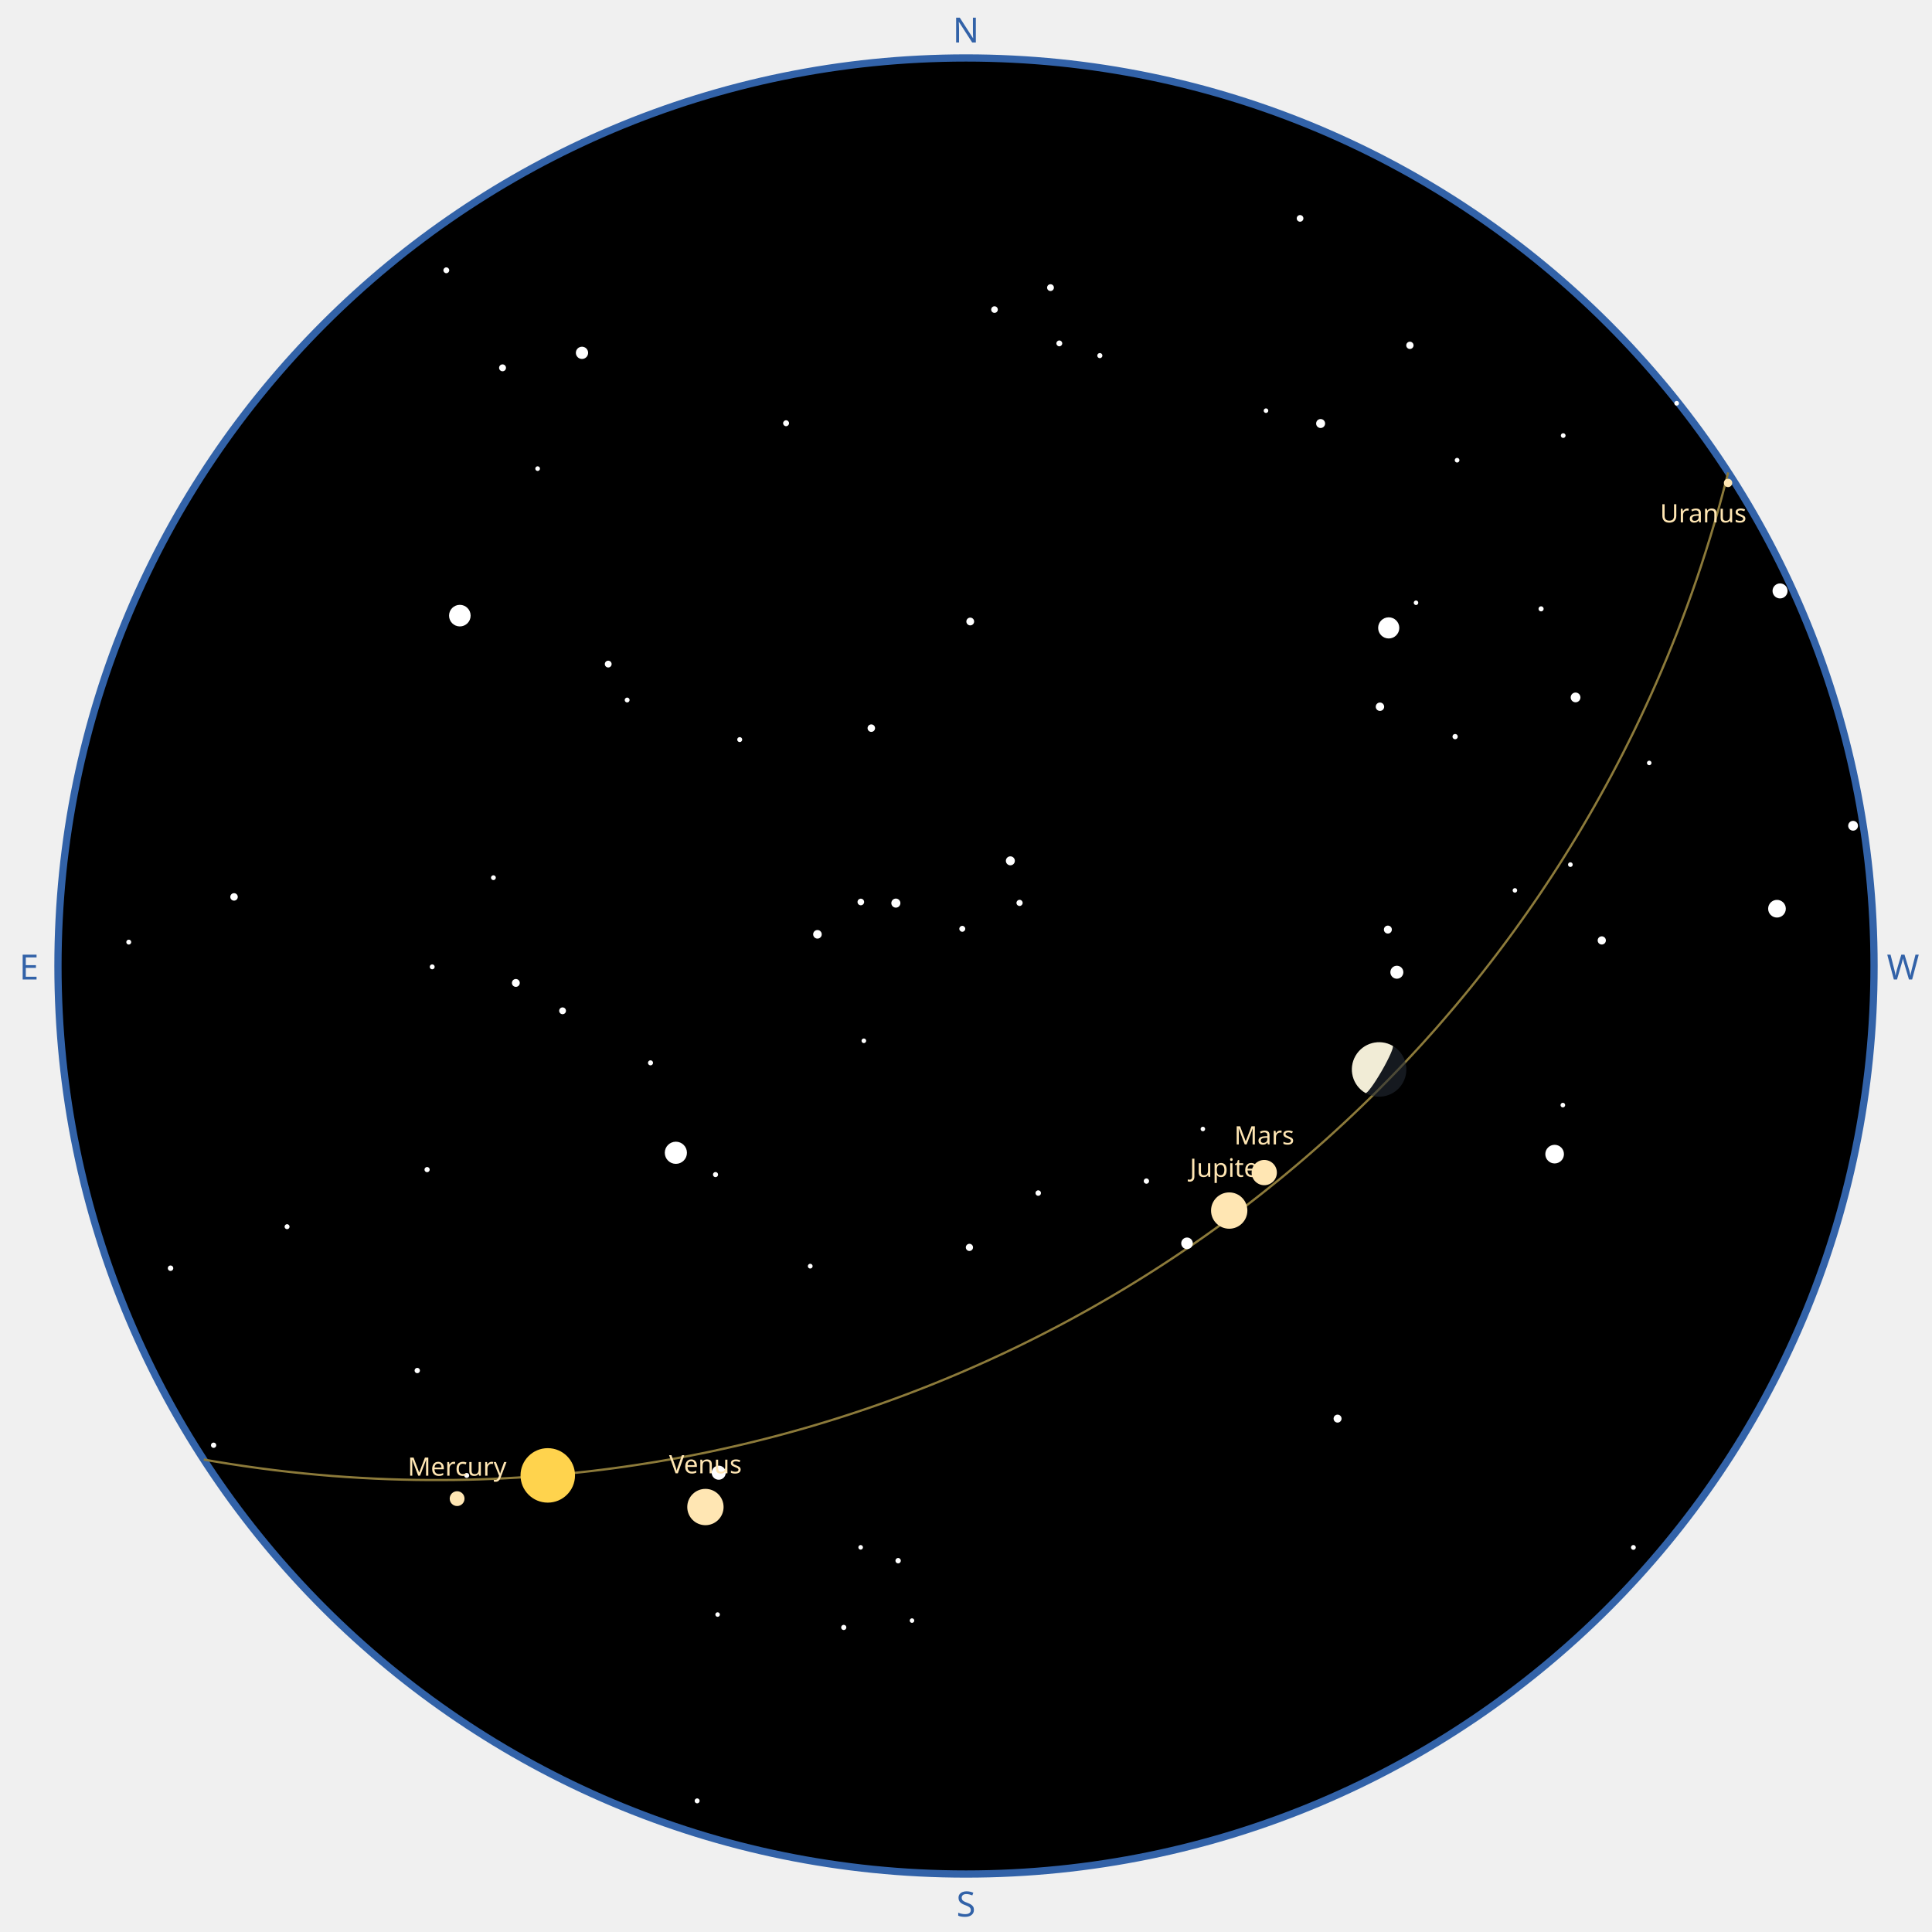
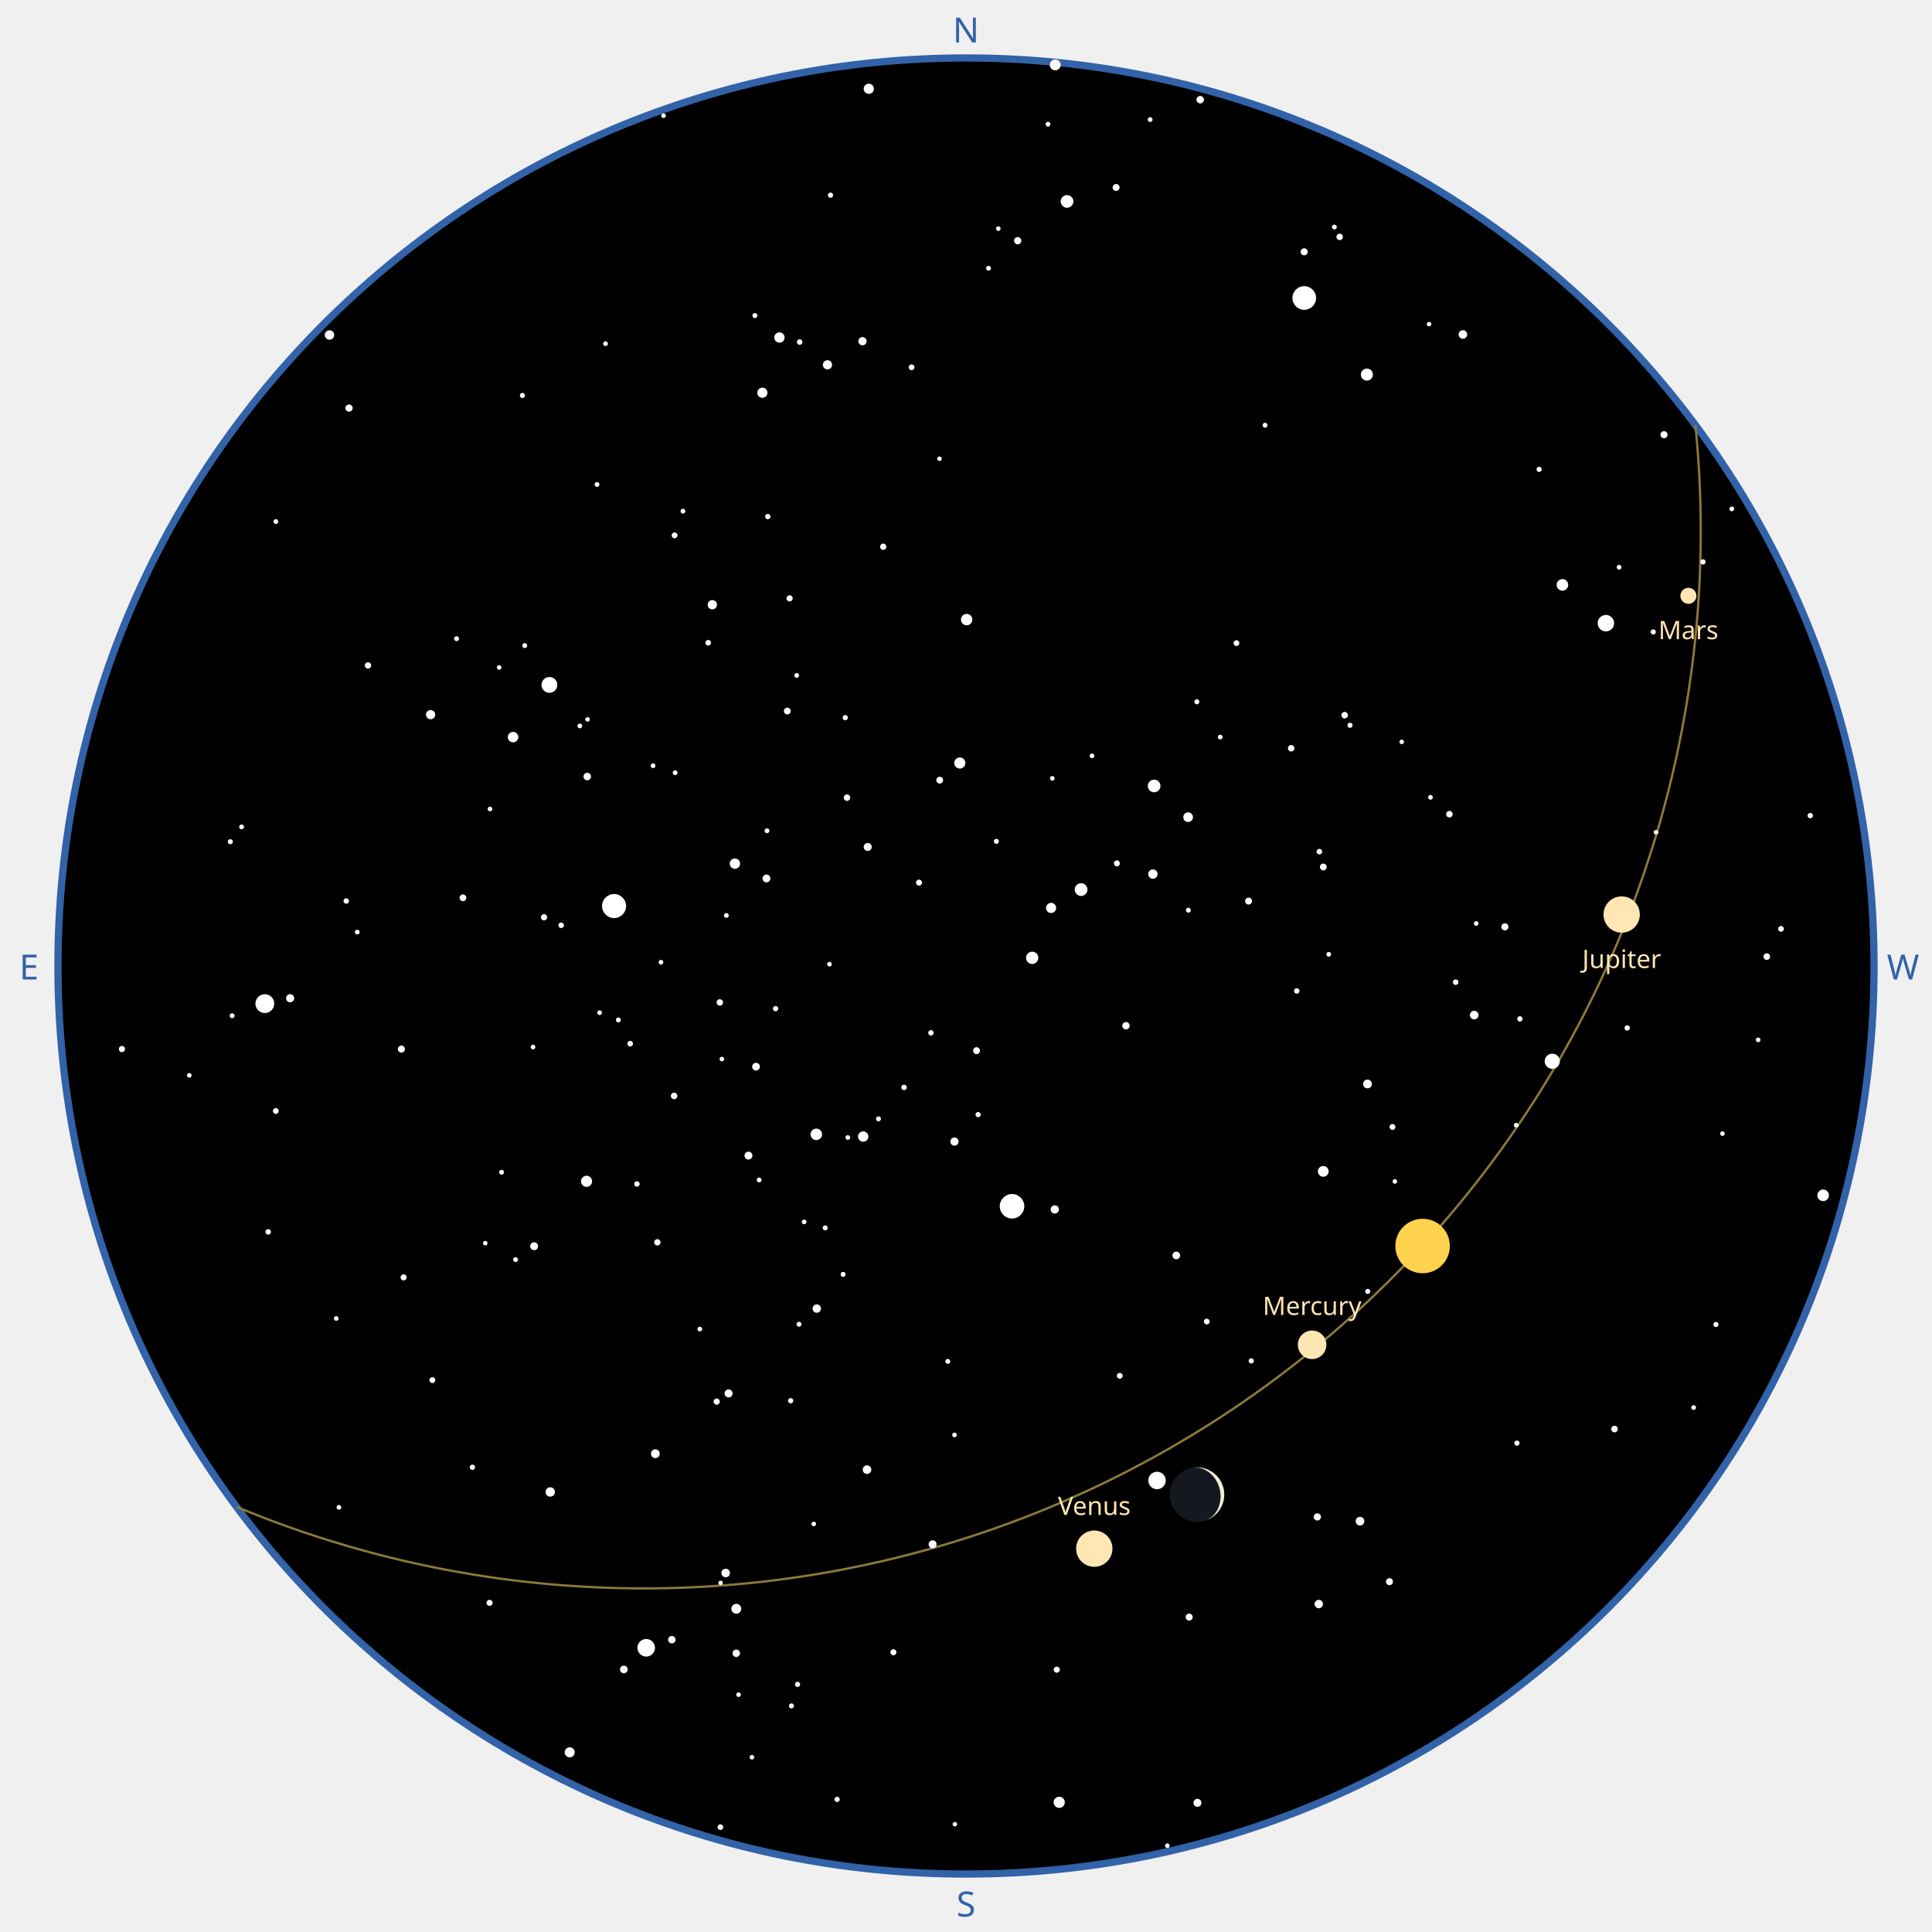
<svg xmlns="http://www.w3.org/2000/svg" viewBox="0 0 800 800" width="800" height="800">
  <circle cx="400.0" cy="400.0" r="376.0" fill="#000000" stroke="#3262a8" stroke-width="3" />
-   <polyline points="715.61,195.63 715.03,197.9 713.39,204.18 711.7,210.37 709.95,216.45 708.16,222.44 706.32,228.34 704.44,234.15 702.52,239.88 700.56,245.51 698.56,251.06 696.52,256.53 694.46,261.91 692.35,267.21 690.22,272.44 688.06,277.59 685.87,282.66 683.65,287.66 681.4,292.58 679.13,297.44 676.84,302.23 674.52,306.94 672.18,311.6 669.82,316.18 667.44,320.7 665.04,325.16 662.61,329.56 660.18,333.89 657.72,338.17 655.25,342.39 652.76,346.55 650.25,350.66 647.73,354.71 645.2,358.71 642.65,362.66 640.08,366.55 637.51,370.4 634.92,374.19 632.31,377.94 629.7,381.63 627.07,385.29 624.43,388.89 621.78,392.45 619.12,395.97 616.45,399.44 613.77,402.87 611.07,406.26 608.37,409.61 605.65,412.92 602.93,416.18 600.19,419.41 597.45,422.6 594.7,425.76 591.93,428.87 589.16,431.96 586.37,435.0 583.58,438.01 580.78,440.99 577.97,443.93 575.14,446.84 572.31,449.71 569.47,452.56 566.62,455.37 563.76,458.15 560.89,460.9 558.01,463.62 555.12,466.31 552.22,468.97 549.32,471.61 546.4,474.21 543.47,476.79 540.53,479.34 537.58,481.86 534.62,484.35 531.65,486.82 528.66,489.26 525.67,491.68 522.67,494.07 519.65,496.44 516.63,498.78 513.59,501.09 510.54,503.39 507.48,505.65 504.4,507.9 501.32,510.12 498.22,512.32 495.1,514.49 491.98,516.64 488.84,518.77 485.69,520.88 482.52,522.97 479.34,525.03 476.15,527.07 472.94,529.09 469.72,531.09 466.48,533.07 463.23,535.02 459.96,536.96 456.67,538.87 453.37,540.76 450.06,542.63 446.72,544.48 443.37,546.32 440.0,548.13 436.61,549.91 433.21,551.68 429.78,553.43 426.34,555.16 422.88,556.87 419.4,558.55 415.89,560.22 412.37,561.86 408.83,563.49 405.26,565.09 401.68,566.67 398.07,568.24 394.44,569.78 390.78,571.3 387.11,572.8 383.41,574.28 379.68,575.73 375.93,577.17 372.15,578.58 368.35,579.97 364.53,581.34 360.67,582.69 356.79,584.01 352.88,585.31 348.94,586.59 344.98,587.84 340.98,589.07 336.95,590.28 332.9,591.46 328.81,592.61 324.69,593.75 320.54,594.85 316.35,595.93 312.14,596.98 307.88,598.01 303.6,599.0 299.27,599.97 294.91,600.92 290.52,601.83 286.08,602.71 281.61,603.56 277.1,604.38 272.55,605.17 267.96,605.92 263.33,606.64 258.65,607.33 253.94,607.98 249.18,608.6 244.37,609.18 239.52,609.72 234.63,610.22 229.69,610.68 224.7,611.11 219.66,611.48 214.58,611.82 209.44,612.11 204.25,612.36 199.02,612.56 193.72,612.71 188.38,612.81 182.98,612.85 177.53,612.85 172.02,612.79 166.45,612.67 160.83,612.5 155.15,612.26 149.4,611.96 143.6,611.6 137.74,611.18 131.81,610.68 125.82,610.11 119.77,609.47 113.65,608.76 107.47,607.96 101.22,607.09 94.91,606.13 88.52,605.09 84.39,604.37" fill="none" stroke="#8c7a3a" stroke-width="0.94" stroke-linejoin="round" />
-   <circle cx="411.8" cy="128.19" r="1.37" fill="#ffffff" />
-   <circle cx="434.99" cy="119.1" r="1.41" fill="#ffffff" />
-   <circle cx="438.64" cy="142.19" r="1.21" fill="#ffffff" />
-   <circle cx="455.42" cy="147.25" r="1.06" fill="#ffffff" />
-   <circle cx="401.76" cy="257.35" r="1.61" fill="#ffffff" />
-   <circle cx="538.33" cy="90.43" r="1.38" fill="#ffffff" />
-   <circle cx="524.22" cy="170.05" r="0.95" fill="#ffffff" />
-   <circle cx="583.81" cy="143.0" r="1.51" fill="#ffffff" />
-   <circle cx="546.84" cy="175.37" r="1.86" fill="#ffffff" />
-   <circle cx="694.27" cy="166.99" r="0.97" fill="#ffffff" />
-   <circle cx="647.29" cy="180.36" r="0.98" fill="#ffffff" />
-   <circle cx="603.35" cy="190.56" r="0.97" fill="#ffffff" />
-   <circle cx="737.08" cy="244.69" r="3.11" fill="#ffffff" />
-   <circle cx="638.13" cy="252.11" r="1.06" fill="#ffffff" />
-   <circle cx="586.34" cy="249.59" r="0.94" fill="#ffffff" />
-   <circle cx="575.04" cy="260.0" r="4.38" fill="#ffffff" />
-   <circle cx="767.32" cy="341.93" r="2.03" fill="#ffffff" />
-   <circle cx="652.41" cy="288.79" r="2.02" fill="#ffffff" />
-   <circle cx="682.91" cy="315.91" r="0.94" fill="#ffffff" />
-   <circle cx="735.81" cy="376.28" r="3.66" fill="#ffffff" />
-   <circle cx="571.41" cy="292.64" r="1.74" fill="#ffffff" />
-   <circle cx="602.54" cy="305.02" r="1.1" fill="#ffffff" />
-   <circle cx="650.26" cy="358.02" r="0.97" fill="#ffffff" />
-   <circle cx="663.26" cy="389.41" r="1.7" fill="#ffffff" />
-   <circle cx="627.29" cy="368.69" r="0.94" fill="#ffffff" />
-   <circle cx="647.14" cy="457.6" r="0.96" fill="#ffffff" />
-   <circle cx="574.69" cy="384.92" r="0.97" fill="#ffffff" />
-   <circle cx="574.69" cy="384.92" r="1.65" fill="#ffffff" />
-   <circle cx="643.74" cy="477.9" r="3.86" fill="#ffffff" />
-   <circle cx="578.41" cy="402.58" r="2.69" fill="#ffffff" />
-   <circle cx="676.35" cy="640.76" r="1.0" fill="#ffffff" />
-   <circle cx="553.86" cy="587.42" r="1.65" fill="#ffffff" />
-   <circle cx="498.08" cy="467.49" r="0.94" fill="#ffffff" />
-   <circle cx="491.52" cy="514.83" r="2.4" fill="#ffffff" />
-   <circle cx="474.7" cy="489.06" r="1.11" fill="#ffffff" />
-   <circle cx="422.18" cy="373.87" r="1.28" fill="#ffffff" />
-   <circle cx="418.37" cy="356.45" r="1.86" fill="#ffffff" />
-   <circle cx="429.91" cy="494.02" r="1.14" fill="#ffffff" />
-   <circle cx="401.42" cy="516.52" r="1.49" fill="#ffffff" />
-   <circle cx="398.46" cy="384.6" r="1.23" fill="#ffffff" />
-   <circle cx="377.64" cy="671.05" r="0.94" fill="#ffffff" />
-   <circle cx="371.9" cy="646.25" r="1.12" fill="#ffffff" />
-   <circle cx="356.38" cy="640.72" r="0.95" fill="#ffffff" />
-   <circle cx="349.38" cy="673.89" r="1.08" fill="#ffffff" />
-   <circle cx="370.96" cy="373.96" r="1.88" fill="#ffffff" />
-   <circle cx="357.7" cy="430.97" r="0.96" fill="#ffffff" />
-   <circle cx="335.5" cy="524.29" r="0.99" fill="#ffffff" />
-   <circle cx="297.15" cy="668.55" r="0.94" fill="#ffffff" />
-   <circle cx="288.67" cy="745.7" r="1.03" fill="#ffffff" />
-   <circle cx="356.45" cy="373.49" r="1.37" fill="#ffffff" />
-   <circle cx="297.6" cy="609.81" r="2.92" fill="#ffffff" />
-   <circle cx="338.49" cy="386.88" r="1.78" fill="#ffffff" />
-   <circle cx="296.28" cy="486.37" r="1.06" fill="#ffffff" />
-   <circle cx="279.86" cy="477.34" r="4.59" fill="#ffffff" />
-   <circle cx="269.36" cy="440.1" r="1.05" fill="#ffffff" />
-   <circle cx="193.25" cy="610.95" r="1.03" fill="#ffffff" />
-   <circle cx="360.79" cy="301.51" r="1.55" fill="#ffffff" />
-   <circle cx="172.78" cy="567.51" r="1.11" fill="#ffffff" />
-   <circle cx="232.95" cy="418.55" r="1.41" fill="#ffffff" />
-   <circle cx="176.85" cy="484.31" r="1.08" fill="#ffffff" />
-   <circle cx="213.6" cy="407.01" r="1.63" fill="#ffffff" />
-   <circle cx="88.45" cy="598.44" r="1.1" fill="#ffffff" />
-   <circle cx="118.87" cy="507.94" r="1.03" fill="#ffffff" />
-   <circle cx="306.3" cy="306.25" r="1.03" fill="#ffffff" />
-   <circle cx="178.97" cy="400.35" r="1.02" fill="#ffffff" />
-   <circle cx="70.62" cy="525.14" r="1.14" fill="#ffffff" />
-   <circle cx="204.31" cy="363.43" r="1.0" fill="#ffffff" />
-   <circle cx="259.69" cy="289.86" r="1.01" fill="#ffffff" />
-   <circle cx="96.91" cy="371.39" r="1.55" fill="#ffffff" />
-   <circle cx="53.32" cy="390.11" r="1.02" fill="#ffffff" />
-   <circle cx="251.85" cy="274.98" r="1.41" fill="#ffffff" />
-   <circle cx="190.41" cy="254.92" r="4.47" fill="#ffffff" />
-   <circle cx="222.62" cy="194.05" r="0.97" fill="#ffffff" />
-   <circle cx="208.09" cy="152.31" r="1.43" fill="#ffffff" />
-   <circle cx="240.99" cy="146.1" r="2.54" fill="#ffffff" />
-   <circle cx="184.81" cy="111.92" r="1.21" fill="#ffffff" />
-   <circle cx="325.5" cy="175.25" r="1.23" fill="#ffffff" />
-   <circle cx="189.28" cy="620.55" r="3.07" fill="#ffe6b3" />
-   <text x="189.28" y="606.96" font-size="10.53" font-family="sans-serif" text-anchor="middle" dominant-baseline="central" fill="#ffe6b3">
+   <polyline points="702.03,176.05 702.32,179.02 702.88,185.5 703.35,191.94 703.71,198.32 703.98,204.65 704.15,210.93 704.24,217.17 704.24,223.35 704.15,229.47 703.97,235.55 703.72,241.57 703.38,247.54 702.97,253.46 702.48,259.33 701.92,265.14 701.28,270.9 700.58,276.61 699.8,282.27 698.96,287.88 698.05,293.43 697.08,298.93 696.04,304.38 694.95,309.78 693.79,315.13 692.58,320.42 691.31,325.67 689.98,330.86 688.6,336.01 687.17,341.1 685.69,346.15 684.15,351.14 682.56,356.09 680.93,360.99 679.25,365.84 677.52,370.64 675.75,375.39 673.93,380.1 672.07,384.76 670.16,389.37 668.22,393.94 666.23,398.46 664.2,402.94 662.13,407.37 660.02,411.75 657.88,416.09 655.7,420.39 653.48,424.64 651.22,428.85 648.93,433.02 646.6,437.14 644.24,441.23 641.85,445.26 639.42,449.26 636.96,453.22 634.47,457.13 631.94,461.01 629.38,464.84 626.79,468.63 624.18,472.39 621.53,476.1 618.85,479.77 616.14,483.41 613.4,487.0 610.63,490.56 607.83,494.08 605.01,497.56 602.16,501.01 599.27,504.41 596.37,507.78 593.43,511.11 590.47,514.41 587.47,517.66 584.46,520.89 581.41,524.07 578.34,527.22 575.24,530.33 572.12,533.41 568.97,536.45 565.79,539.46 562.59,542.43 559.36,545.36 556.11,548.26 552.83,551.13 549.52,553.96 546.19,556.75 542.83,559.51 539.45,562.24 536.04,564.93 532.6,567.58 529.14,570.2 525.66,572.79 522.15,575.34 518.61,577.86 515.05,580.34 511.46,582.79 507.85,585.21 504.21,587.59 500.54,589.93 496.85,592.24 493.13,594.51 489.39,596.75 485.62,598.96 481.82,601.13 478.0,603.26 474.15,605.36 470.27,607.42 466.37,609.45 462.44,611.44 458.48,613.4 454.5,615.32 450.49,617.2 446.45,619.04 442.38,620.85 438.29,622.62 434.17,624.36 430.02,626.05 425.84,627.71 421.63,629.33 417.4,630.91 413.14,632.45 408.85,633.95 404.53,635.41 400.18,636.83 395.8,638.21 391.39,639.54 386.95,640.84 382.48,642.09 377.99,643.3 373.46,644.47 368.9,645.59 364.31,646.66 359.69,647.7 355.04,648.68 350.36,649.62 345.65,650.51 340.91,651.36 336.13,652.15 331.33,652.9 326.49,653.6 321.62,654.24 316.72,654.84 311.79,655.38 306.82,655.86 301.83,656.3 296.8,656.67 291.74,657.0 286.64,657.26 281.52,657.46 276.36,657.61 271.17,657.7 265.94,657.72 260.69,657.68 255.4,657.58 250.08,657.41 244.72,657.17 239.34,656.87 233.92,656.5 228.47,656.06 222.99,655.55 217.48,654.96 211.94,654.3 206.36,653.56 200.76,652.74 195.12,651.85 189.45,650.87 183.76,649.82 178.03,648.67 172.28,647.45 166.5,646.13 160.69,644.72 154.86,643.23 148.99,641.63 143.11,639.95 137.2,638.16 131.26,636.28 125.3,634.3 119.32,632.21 113.32,630.02 107.3,627.72 101.26,625.31 97.97,623.95" fill="none" stroke="#8c7a3a" stroke-width="0.94" stroke-linejoin="round" />
+   <circle cx="315.68" cy="162.63" r="2.1" fill="#ffffff" />
+   <circle cx="312.59" cy="130.68" r="1.04" fill="#ffffff" />
+   <circle cx="322.74" cy="139.76" r="2.14" fill="#ffffff" />
+   <circle cx="331.12" cy="141.63" r="1.15" fill="#ffffff" />
+   <circle cx="342.64" cy="151.06" r="1.91" fill="#ffffff" />
+   <circle cx="274.76" cy="47.91" r="0.96" fill="#ffffff" />
+   <circle cx="357.13" cy="141.28" r="1.71" fill="#ffffff" />
+   <circle cx="400.27" cy="256.56" r="2.36" fill="#ffffff" />
+   <circle cx="343.89" cy="80.82" r="1.08" fill="#ffffff" />
+   <circle cx="377.46" cy="152.08" r="1.19" fill="#ffffff" />
+   <circle cx="389.02" cy="189.95" r="0.94" fill="#ffffff" />
+   <circle cx="359.75" cy="36.76" r="2.11" fill="#ffffff" />
+   <circle cx="409.32" cy="111.1" r="1.0" fill="#ffffff" />
+   <circle cx="413.38" cy="94.66" r="0.95" fill="#ffffff" />
+   <circle cx="421.41" cy="99.67" r="1.5" fill="#ffffff" />
+   <circle cx="436.95" cy="26.87" r="2.25" fill="#ffffff" />
+   <circle cx="433.96" cy="51.44" r="0.99" fill="#ffffff" />
+   <circle cx="441.84" cy="83.4" r="2.62" fill="#ffffff" />
+   <circle cx="462.16" cy="77.63" r="1.44" fill="#ffffff" />
+   <circle cx="476.25" cy="49.53" r="1.0" fill="#ffffff" />
+   <circle cx="496.98" cy="41.28" r="1.54" fill="#ffffff" />
+   <circle cx="540.03" cy="104.26" r="1.46" fill="#ffffff" />
+   <circle cx="552.53" cy="94.01" r="1.0" fill="#ffffff" />
+   <circle cx="554.73" cy="98.09" r="1.33" fill="#ffffff" />
+   <circle cx="540.07" cy="123.39" r="4.9" fill="#ffffff" />
+   <circle cx="591.73" cy="134.22" r="0.94" fill="#ffffff" />
+   <circle cx="523.83" cy="176.09" r="1.02" fill="#ffffff" />
+   <circle cx="566.0" cy="155.11" r="2.49" fill="#ffffff" />
+   <circle cx="605.76" cy="138.5" r="1.77" fill="#ffffff" />
+   <circle cx="689.03" cy="180.0" r="1.47" fill="#ffffff" />
+   <circle cx="637.32" cy="194.36" r="1.07" fill="#ffffff" />
+   <circle cx="717.1" cy="210.72" r="0.99" fill="#ffffff" />
+   <circle cx="705.15" cy="232.67" r="1.1" fill="#ffffff" />
+   <circle cx="670.43" cy="234.88" r="0.99" fill="#ffffff" />
+   <circle cx="646.96" cy="242.19" r="1.54" fill="#ffffff" />
+   <circle cx="646.96" cy="242.19" r="2.4" fill="#ffffff" />
+   <circle cx="684.58" cy="261.67" r="1.08" fill="#ffffff" />
+   <circle cx="664.97" cy="258.04" r="3.41" fill="#ffffff" />
+   <circle cx="749.59" cy="337.73" r="1.11" fill="#ffffff" />
+   <circle cx="511.99" cy="266.3" r="1.2" fill="#ffffff" />
+   <circle cx="685.72" cy="344.63" r="0.95" fill="#ffffff" />
+   <circle cx="737.48" cy="384.62" r="1.19" fill="#ffffff" />
+   <circle cx="731.58" cy="396.1" r="1.37" fill="#ffffff" />
+   <circle cx="556.79" cy="296.14" r="1.35" fill="#ffffff" />
+   <circle cx="580.43" cy="307.19" r="0.94" fill="#ffffff" />
+   <circle cx="559.01" cy="300.33" r="1.07" fill="#ffffff" />
+   <circle cx="728.01" cy="430.58" r="0.96" fill="#ffffff" />
+   <circle cx="592.34" cy="330.16" r="0.98" fill="#ffffff" />
+   <circle cx="600.17" cy="337.14" r="1.35" fill="#ffffff" />
+   <circle cx="754.92" cy="494.95" r="2.4" fill="#ffffff" />
+   <circle cx="495.59" cy="290.6" r="1.04" fill="#ffffff" />
+   <circle cx="534.65" cy="309.85" r="1.33" fill="#ffffff" />
+   <circle cx="713.23" cy="469.41" r="0.95" fill="#ffffff" />
+   <circle cx="673.8" cy="425.65" r="1.11" fill="#ffffff" />
+   <circle cx="623.14" cy="383.78" r="1.47" fill="#ffffff" />
+   <circle cx="505.27" cy="305.19" r="0.99" fill="#ffffff" />
+   <circle cx="611.27" cy="382.4" r="0.96" fill="#ffffff" />
+   <circle cx="629.36" cy="421.89" r="1.11" fill="#ffffff" />
+   <circle cx="642.76" cy="439.43" r="3.14" fill="#ffffff" />
+   <circle cx="710.51" cy="548.43" r="1.06" fill="#ffffff" />
+   <circle cx="602.77" cy="406.7" r="1.15" fill="#ffffff" />
+   <circle cx="546.32" cy="352.64" r="1.15" fill="#ffffff" />
+   <circle cx="610.45" cy="420.32" r="1.78" fill="#ffffff" />
+   <circle cx="610.45" cy="420.33" r="0.99" fill="#ffffff" />
+   <circle cx="547.95" cy="359.0" r="1.41" fill="#ffffff" />
+   <circle cx="701.3" cy="582.83" r="0.98" fill="#ffffff" />
+   <circle cx="627.81" cy="465.93" r="0.97" fill="#ffffff" />
+   <circle cx="668.53" cy="591.74" r="1.37" fill="#ffffff" />
+   <circle cx="550.2" cy="395.16" r="0.98" fill="#ffffff" />
+   <circle cx="491.98" cy="338.38" r="2.0" fill="#ffffff" />
+   <circle cx="477.9" cy="325.45" r="2.62" fill="#ffffff" />
+   <circle cx="517.01" cy="373.12" r="1.44" fill="#ffffff" />
+   <circle cx="566.25" cy="448.85" r="1.82" fill="#ffffff" />
+   <circle cx="576.6" cy="466.65" r="1.21" fill="#ffffff" />
+   <circle cx="536.96" cy="410.33" r="1.13" fill="#ffffff" />
+   <circle cx="628.13" cy="597.57" r="1.09" fill="#ffffff" />
+   <circle cx="577.57" cy="489.21" r="0.95" fill="#ffffff" />
+   <circle cx="452.18" cy="312.97" r="0.97" fill="#ffffff" />
+   <circle cx="492.09" cy="376.89" r="1.02" fill="#ffffff" />
+   <circle cx="547.94" cy="485.04" r="2.23" fill="#ffffff" />
+   <circle cx="566.36" cy="534.76" r="1.06" fill="#ffffff" />
+   <circle cx="477.39" cy="361.94" r="1.93" fill="#ffffff" />
+   <circle cx="575.35" cy="654.94" r="1.45" fill="#ffffff" />
+   <circle cx="462.48" cy="357.5" r="1.23" fill="#ffffff" />
+   <circle cx="563.15" cy="629.88" r="1.79" fill="#ffffff" />
+   <circle cx="539.67" cy="554.49" r="0.96" fill="#ffffff" />
+   <circle cx="545.49" cy="628.13" r="1.49" fill="#ffffff" />
+   <circle cx="546.08" cy="664.2" r="1.74" fill="#ffffff" />
+   <circle cx="435.75" cy="322.3" r="0.96" fill="#ffffff" />
+   <circle cx="518.11" cy="563.51" r="1.05" fill="#ffffff" />
+   <circle cx="518.11" cy="563.51" r="1.03" fill="#ffffff" />
+   <circle cx="447.66" cy="368.36" r="2.64" fill="#ffffff" />
+   <circle cx="499.7" cy="547.23" r="1.19" fill="#ffffff" />
+   <circle cx="466.23" cy="424.74" r="1.53" fill="#ffffff" />
+   <circle cx="487.07" cy="519.85" r="1.59" fill="#ffffff" />
+   <circle cx="492.42" cy="669.61" r="1.45" fill="#ffffff" />
+   <circle cx="495.84" cy="746.51" r="1.65" fill="#ffffff" />
+   <circle cx="435.24" cy="375.96" r="2.1" fill="#ffffff" />
+   <circle cx="435.23" cy="375.98" r="0.95" fill="#ffffff" />
+   <circle cx="479.1" cy="613.04" r="3.62" fill="#ffffff" />
+   <circle cx="483.38" cy="764.27" r="0.96" fill="#ffffff" />
+   <circle cx="463.67" cy="569.69" r="1.2" fill="#ffffff" />
+   <circle cx="427.41" cy="396.62" r="2.54" fill="#ffffff" />
+   <circle cx="436.77" cy="500.81" r="1.71" fill="#ffffff" />
+   <circle cx="437.58" cy="691.38" r="1.26" fill="#ffffff" />
+   <circle cx="438.6" cy="746.3" r="2.32" fill="#ffffff" />
+   <circle cx="412.58" cy="348.39" r="1.05" fill="#ffffff" />
+   <circle cx="419.06" cy="499.49" r="5.08" fill="#ffffff" />
+   <circle cx="405.01" cy="461.54" r="1.08" fill="#ffffff" />
+   <circle cx="404.37" cy="435.06" r="1.43" fill="#ffffff" />
+   <circle cx="395.4" cy="755.35" r="0.94" fill="#ffffff" />
+   <circle cx="395.25" cy="594.17" r="0.96" fill="#ffffff" />
+   <circle cx="395.23" cy="472.7" r="1.7" fill="#ffffff" />
+   <circle cx="392.46" cy="563.73" r="1.02" fill="#ffffff" />
+   <circle cx="386.16" cy="639.46" r="1.65" fill="#ffffff" />
+   <circle cx="397.44" cy="315.95" r="2.3" fill="#ffffff" />
+   <circle cx="385.48" cy="427.67" r="1.12" fill="#ffffff" />
+   <circle cx="369.94" cy="684.17" r="1.25" fill="#ffffff" />
+   <circle cx="374.35" cy="450.28" r="1.14" fill="#ffffff" />
+   <circle cx="359.01" cy="608.55" r="1.78" fill="#ffffff" />
+   <circle cx="346.63" cy="745.09" r="1.09" fill="#ffffff" />
+   <circle cx="389.11" cy="323.05" r="1.41" fill="#ffffff" />
+   <circle cx="380.55" cy="365.48" r="1.25" fill="#ffffff" />
+   <circle cx="363.76" cy="463.29" r="1.03" fill="#ffffff" />
+   <circle cx="336.97" cy="631.03" r="0.95" fill="#ffffff" />
+   <circle cx="349.11" cy="527.69" r="0.99" fill="#ffffff" />
+   <circle cx="349.11" cy="527.68" r="0.99" fill="#ffffff" />
+   <circle cx="357.43" cy="470.62" r="2.14" fill="#ffffff" />
+   <circle cx="330.24" cy="697.46" r="1.08" fill="#ffffff" />
+   <circle cx="327.73" cy="706.38" r="1.04" fill="#ffffff" />
+   <circle cx="351.06" cy="471.02" r="0.97" fill="#ffffff" />
+   <circle cx="338.21" cy="541.85" r="1.74" fill="#ffffff" />
+   <circle cx="341.69" cy="508.43" r="1.04" fill="#ffffff" />
+   <circle cx="327.4" cy="580.01" r="1.1" fill="#ffffff" />
+   <circle cx="311.36" cy="727.64" r="0.95" fill="#ffffff" />
+   <circle cx="330.85" cy="548.35" r="1.02" fill="#ffffff" />
+   <circle cx="305.83" cy="701.72" r="0.96" fill="#ffffff" />
+   <circle cx="332.99" cy="505.96" r="0.97" fill="#ffffff" />
+   <circle cx="304.88" cy="684.58" r="1.54" fill="#ffffff" />
+   <circle cx="298.3" cy="756.58" r="1.17" fill="#ffffff" />
+   <circle cx="304.89" cy="666.16" r="2.05" fill="#ffffff" />
+   <circle cx="338.02" cy="469.71" r="2.38" fill="#ffffff" />
+   <circle cx="300.49" cy="651.34" r="1.77" fill="#ffffff" />
+   <circle cx="298.38" cy="655.45" r="0.94" fill="#ffffff" />
+   <circle cx="301.7" cy="576.99" r="1.66" fill="#ffffff" />
+   <circle cx="296.76" cy="580.38" r="1.28" fill="#ffffff" />
+   <circle cx="278.19" cy="678.96" r="1.54" fill="#ffffff" />
+   <circle cx="343.46" cy="399.25" r="0.96" fill="#ffffff" />
+   <circle cx="314.35" cy="488.59" r="1.0" fill="#ffffff" />
+   <circle cx="359.3" cy="350.71" r="1.66" fill="#ffffff" />
+   <circle cx="267.58" cy="682.31" r="3.64" fill="#ffffff" />
+   <circle cx="309.92" cy="478.51" r="1.64" fill="#ffffff" />
+   <circle cx="289.75" cy="550.33" r="0.98" fill="#ffffff" />
+   <circle cx="258.32" cy="691.28" r="1.59" fill="#ffffff" />
+   <circle cx="271.37" cy="601.95" r="1.82" fill="#ffffff" />
+   <circle cx="313.06" cy="441.69" r="1.6" fill="#ffffff" />
+   <circle cx="321.17" cy="417.65" r="1.1" fill="#ffffff" />
+   <circle cx="235.9" cy="725.6" r="2.08" fill="#ffffff" />
+   <circle cx="272.2" cy="514.42" r="1.31" fill="#ffffff" />
+   <circle cx="298.9" cy="438.54" r="0.95" fill="#ffffff" />
+   <circle cx="227.84" cy="617.79" r="1.94" fill="#ffffff" />
+   <circle cx="350.72" cy="330.28" r="1.33" fill="#ffffff" />
+   <circle cx="263.73" cy="490.26" r="1.13" fill="#ffffff" />
+   <circle cx="279.14" cy="453.81" r="1.35" fill="#ffffff" />
+   <circle cx="298.06" cy="415.09" r="1.33" fill="#ffffff" />
+   <circle cx="202.72" cy="663.71" r="1.26" fill="#ffffff" />
+   <circle cx="317.37" cy="363.75" r="1.62" fill="#ffffff" />
+   <circle cx="242.88" cy="489.15" r="2.3" fill="#ffffff" />
+   <circle cx="195.6" cy="607.56" r="1.1" fill="#ffffff" />
+   <circle cx="300.77" cy="379.07" r="0.99" fill="#ffffff" />
+   <circle cx="221.17" cy="516.03" r="1.64" fill="#ffffff" />
+   <circle cx="260.94" cy="432.16" r="1.17" fill="#ffffff" />
+   <circle cx="213.48" cy="521.57" r="1.0" fill="#ffffff" />
+   <circle cx="317.6" cy="344.0" r="1.0" fill="#ffffff" />
+   <circle cx="273.69" cy="398.44" r="0.97" fill="#ffffff" />
+   <circle cx="179.04" cy="571.48" r="1.21" fill="#ffffff" />
+   <circle cx="256.05" cy="422.34" r="1.02" fill="#ffffff" />
+   <circle cx="304.31" cy="357.62" r="2.14" fill="#ffffff" />
+   <circle cx="200.94" cy="514.77" r="0.94" fill="#ffffff" />
+   <circle cx="207.67" cy="485.41" r="1.01" fill="#ffffff" />
+   <circle cx="248.28" cy="419.32" r="0.98" fill="#ffffff" />
+   <circle cx="140.33" cy="624.15" r="0.97" fill="#ffffff" />
+   <circle cx="167.13" cy="528.94" r="1.26" fill="#ffffff" />
+   <circle cx="220.71" cy="433.55" r="0.97" fill="#ffffff" />
+   <circle cx="350.0" cy="297.16" r="1.08" fill="#ffffff" />
+   <circle cx="139.23" cy="545.95" r="0.97" fill="#ffffff" />
+   <circle cx="254.27" cy="375.18" r="4.98" fill="#ffffff" />
+   <circle cx="232.37" cy="383.14" r="1.15" fill="#ffffff" />
+   <circle cx="225.27" cy="379.81" r="1.28" fill="#ffffff" />
+   <circle cx="166.2" cy="434.4" r="1.46" fill="#ffffff" />
+   <circle cx="111.06" cy="510.09" r="1.15" fill="#ffffff" />
+   <circle cx="326.01" cy="294.43" r="1.4" fill="#ffffff" />
+   <circle cx="279.56" cy="319.97" r="1.0" fill="#ffffff" />
+   <circle cx="114.2" cy="460.05" r="1.2" fill="#ffffff" />
+   <circle cx="191.69" cy="371.76" r="1.39" fill="#ffffff" />
+   <circle cx="270.43" cy="317.08" r="0.99" fill="#ffffff" />
+   <circle cx="120.13" cy="413.35" r="1.68" fill="#ffffff" />
+   <circle cx="243.17" cy="321.55" r="1.55" fill="#ffffff" />
+   <circle cx="147.95" cy="385.97" r="0.98" fill="#ffffff" />
+   <circle cx="109.66" cy="415.58" r="3.9" fill="#ffffff" />
+   <circle cx="78.38" cy="445.27" r="0.96" fill="#ffffff" />
+   <circle cx="329.89" cy="279.7" r="0.98" fill="#ffffff" />
+   <circle cx="96.12" cy="420.6" r="1.02" fill="#ffffff" />
+   <circle cx="202.91" cy="334.97" r="0.96" fill="#ffffff" />
+   <circle cx="143.37" cy="373.09" r="1.14" fill="#ffffff" />
+   <circle cx="50.49" cy="434.38" r="1.28" fill="#ffffff" />
+   <circle cx="240.08" cy="300.59" r="0.99" fill="#ffffff" />
+   <circle cx="243.29" cy="297.89" r="0.94" fill="#ffffff" />
+   <circle cx="212.45" cy="305.22" r="2.17" fill="#ffffff" />
+   <circle cx="95.37" cy="348.54" r="1.05" fill="#ffffff" />
+   <circle cx="100.04" cy="342.4" r="1.0" fill="#ffffff" />
+   <circle cx="227.5" cy="283.6" r="3.27" fill="#ffffff" />
+   <circle cx="178.31" cy="295.92" r="1.91" fill="#ffffff" />
+   <circle cx="293.25" cy="266.14" r="1.16" fill="#ffffff" />
+   <circle cx="206.7" cy="276.39" r="0.95" fill="#ffffff" />
+   <circle cx="217.28" cy="267.32" r="1.02" fill="#ffffff" />
+   <circle cx="152.38" cy="275.55" r="1.31" fill="#ffffff" />
+   <circle cx="189.06" cy="264.46" r="1.02" fill="#ffffff" />
+   <circle cx="294.95" cy="250.41" r="1.93" fill="#ffffff" />
+   <circle cx="326.96" cy="247.77" r="1.28" fill="#ffffff" />
+   <circle cx="114.21" cy="215.96" r="1.0" fill="#ffffff" />
+   <circle cx="279.34" cy="221.68" r="1.21" fill="#ffffff" />
+   <circle cx="282.79" cy="211.66" r="1.0" fill="#ffffff" />
+   <circle cx="247.21" cy="200.61" r="1.0" fill="#ffffff" />
+   <circle cx="144.53" cy="168.98" r="1.5" fill="#ffffff" />
+   <circle cx="317.93" cy="213.89" r="1.11" fill="#ffffff" />
+   <circle cx="216.33" cy="163.76" r="1.06" fill="#ffffff" />
+   <circle cx="136.43" cy="138.71" r="1.95" fill="#ffffff" />
+   <circle cx="250.73" cy="142.31" r="0.98" fill="#ffffff" />
+   <circle cx="365.72" cy="226.39" r="1.3" fill="#ffffff" />
+   <circle cx="543.32" cy="556.85" r="5.91" fill="#ffe6b3" />
+   <text x="543.32" y="540.41" font-size="10.53" font-family="sans-serif" text-anchor="middle" dominant-baseline="central" fill="#ffe6b3">
Mercury
</text>
-   <circle cx="292.1" cy="624.03" r="7.52" fill="#ffe6b3" />
-   <text x="292.1" y="605.98" font-size="10.53" font-family="sans-serif" text-anchor="middle" dominant-baseline="central" fill="#ffe6b3">
+   <circle cx="453.12" cy="641.27" r="7.52" fill="#ffe6b3" />
+   <text x="453.12" y="623.22" font-size="10.53" font-family="sans-serif" text-anchor="middle" dominant-baseline="central" fill="#ffe6b3">
Venus
</text>
-   <circle cx="523.5" cy="485.54" r="5.23" fill="#ffe6b3" />
-   <text x="523.5" y="469.79" font-size="10.53" font-family="sans-serif" text-anchor="middle" dominant-baseline="central" fill="#ffe6b3">
+   <circle cx="699.13" cy="246.72" r="3.32" fill="#ffe6b3" />
+   <text x="699.13" y="260.57" font-size="10.53" font-family="sans-serif" text-anchor="middle" dominant-baseline="central" fill="#ffe6b3">
Mars
</text>
-   <circle cx="508.99" cy="501.27" r="7.52" fill="#ffe6b3" />
-   <text x="508.99" y="483.22" font-size="10.53" font-family="sans-serif" text-anchor="middle" dominant-baseline="central" fill="#ffe6b3">
+   <circle cx="671.5" cy="378.69" r="7.52" fill="#ffe6b3" />
+   <text x="671.5" y="396.74" font-size="10.53" font-family="sans-serif" text-anchor="middle" dominant-baseline="central" fill="#ffe6b3">
Jupiter
</text>
-   <circle cx="715.55" cy="199.96" r="1.74" fill="#ffe6b3" />
-   <text x="705.29" y="212.22" font-size="10.53" font-family="sans-serif" text-anchor="middle" dominant-baseline="central" fill="#ffe6b3">
- Uranus
- </text>
-   <g transform="rotate(-150.02 571.06 442.84)">
-     <circle cx="571.06" cy="442.84" r="11.28" fill="#232a35" fill-opacity="0.6" />
-     <path d="M 571.06,431.56 A 11.28,11.28 0 0 1 571.06,454.12 A 1.25,11.28 0 0 1 571.06,431.56 Z" fill="#f1ecd6" />
+   <g transform="rotate(-373.45 495.67 618.88)">
+     <circle cx="495.67" cy="618.88" r="11.28" fill="#232a35" fill-opacity="0.6" />
+     <path d="M 495.67,607.6 A 11.28,11.28 0 0 1 495.67,630.16 A 9.66,11.28 0 0 0 495.67,607.6 Z" fill="#f1ecd6" />
  </g>
-   <circle cx="226.82" cy="610.93" r="11.28" fill="#ffd34d" />
+   <circle cx="589.07" cy="515.95" r="11.28" fill="#ffd34d" />
  <text x="400.0" y="12.0" font-size="14.4" font-family="sans-serif" text-anchor="middle" dominant-baseline="central" fill="#3262a8">
N
</text>
  <text x="12.0" y="400.0" font-size="14.4" font-family="sans-serif" text-anchor="middle" dominant-baseline="central" fill="#3262a8">
E
</text>
  <text x="400.0" y="788.0" font-size="14.4" font-family="sans-serif" text-anchor="middle" dominant-baseline="central" fill="#3262a8">
S
</text>
  <text x="788.0" y="400.0" font-size="14.4" font-family="sans-serif" text-anchor="middle" dominant-baseline="central" fill="#3262a8">
W
</text>
</svg>
